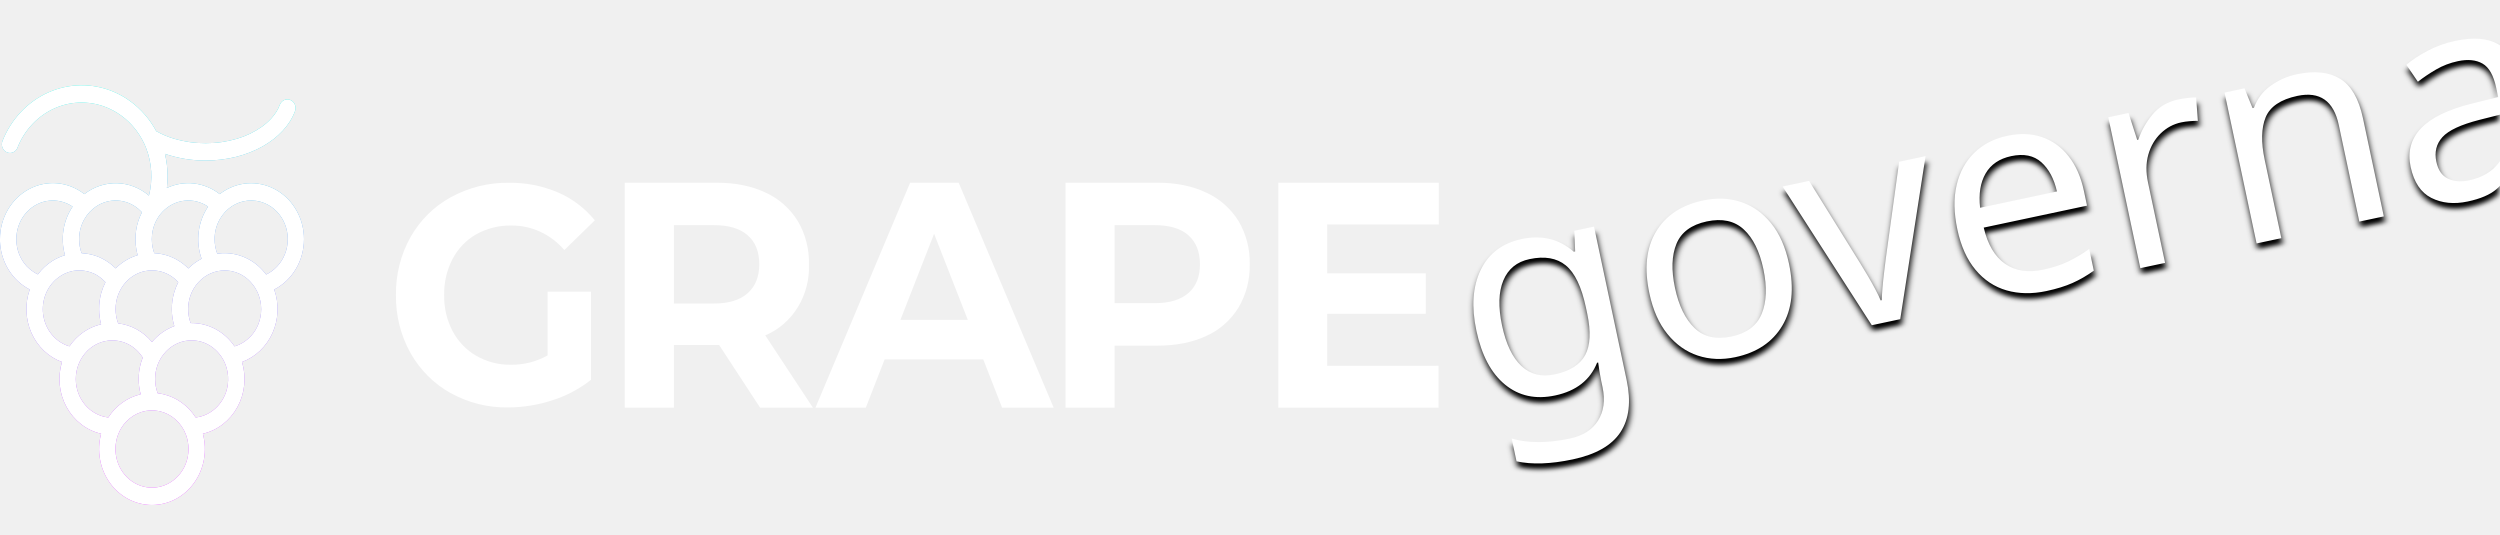
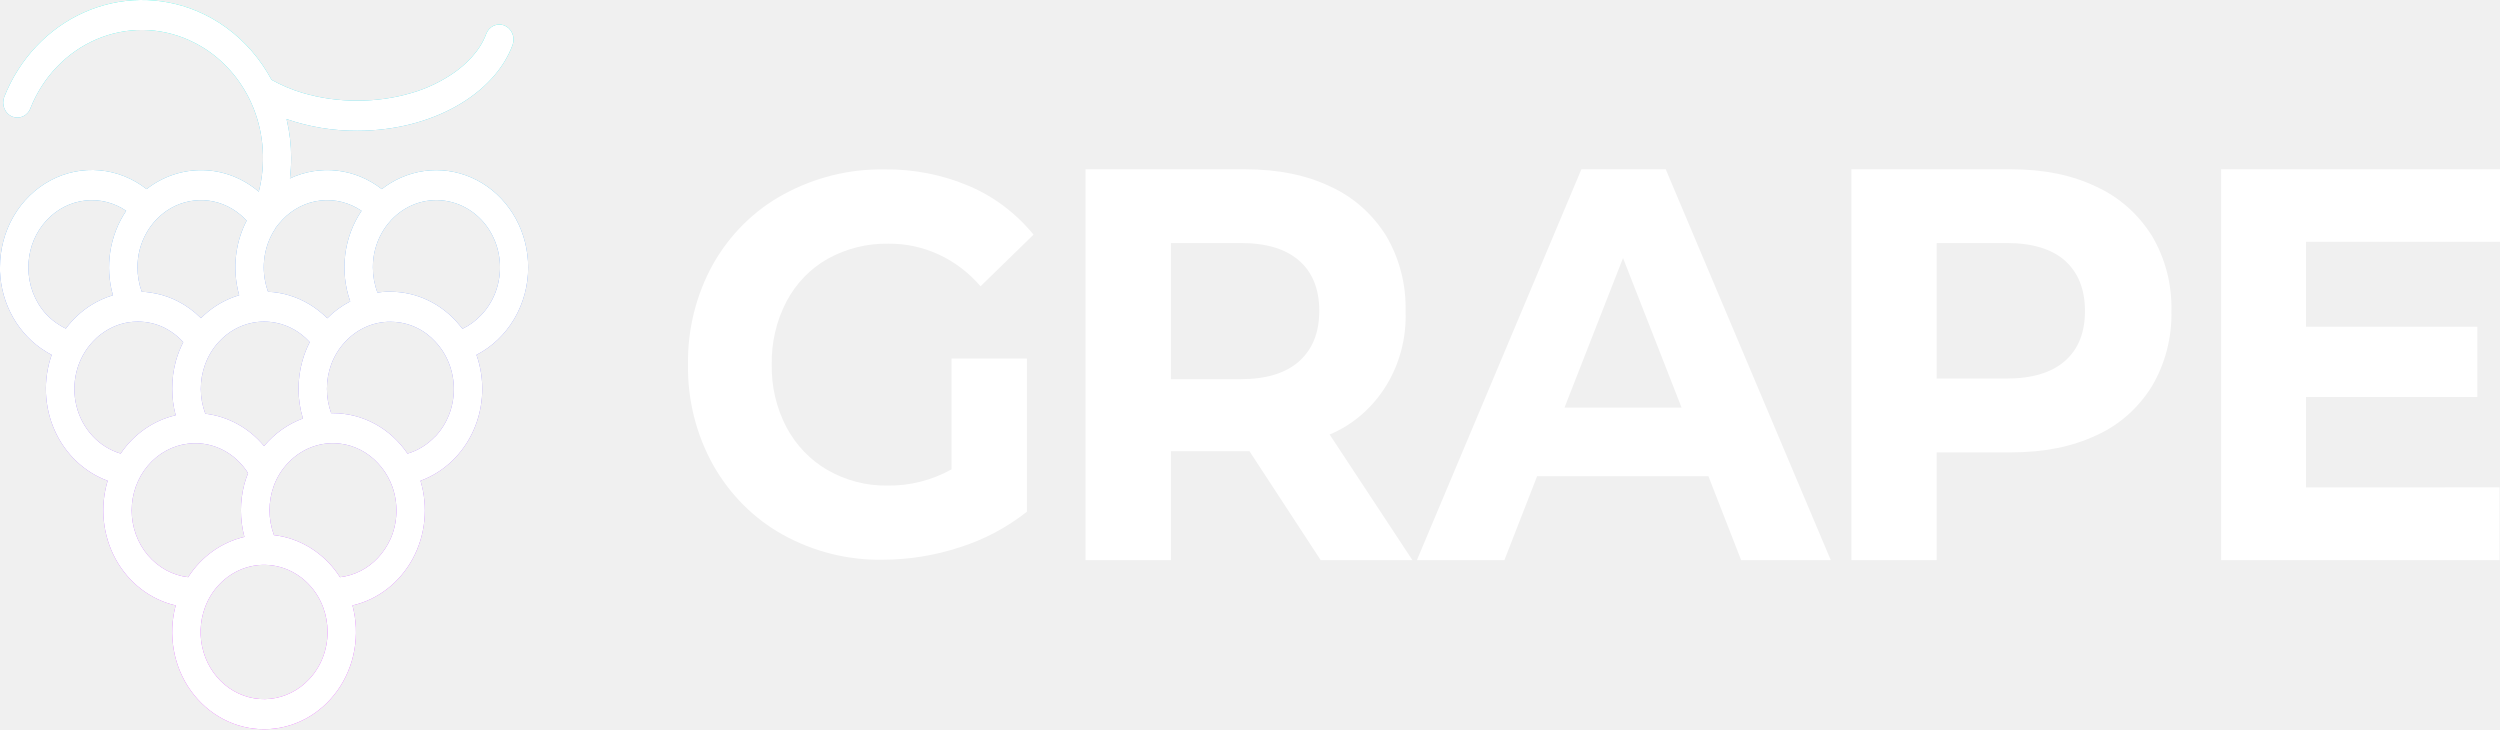
- <svg xmlns="http://www.w3.org/2000/svg" xmlns:xlink="http://www.w3.org/1999/xlink" width="868.763px" height="185.648px" viewBox="0 0 868.763 185.648" version="1.1">
+ <svg xmlns="http://www.w3.org/2000/svg" width="500px" height="145.846px" viewBox="0 0 500 145.846" version="1.1">
  <defs>
    <linearGradient x1="50%" y1="0.971%" x2="50%" y2="97.879%" id="linearGradient-1">
      <stop stop-color="#00F0DD" offset="0%" />
      <stop stop-color="#2EC4E4" offset="17%" />
      <stop stop-color="#787EF0" offset="47%" />
      <stop stop-color="#AE4BF8" offset="72%" />
      <stop stop-color="#CF2BFD" offset="90%" />
      <stop stop-color="#DC1FFF" offset="100%" />
    </linearGradient>
-     <text id="text-2" font-family="SignPainter-HouseScript, SignPainter" font-size="100" font-style="condensed" font-weight="normal" fill="#FFFFFF">
-       <tspan x="0.45" y="70">governance</tspan>
-     </text>
-     <filter x="-3.7%" y="-2.2%" width="105.7%" height="128.9%" filterUnits="objectBoundingBox" id="filter-3">
-       <feOffset dx="0" dy="2" in="SourceAlpha" result="shadowOffsetOuter1" />
-       <feGaussianBlur stdDeviation="1" in="shadowOffsetOuter1" result="shadowBlurOuter1" />
-       <feColorMatrix values="0 0 0 0 0   0 0 0 0 0   0 0 0 0 0  0 0 0 1 0" type="matrix" in="shadowBlurOuter1" />
-     </filter>
  </defs>
  <g id="Page-1" stroke="none" stroke-width="1" fill="none" fill-rule="evenodd">
-     <g id="Group" transform="translate(-0, 1.039558)">
-       <g id="grape_logo" transform="translate(0, 28.59703)" fill-rule="nonzero">
+     <g id="Group" transform="translate(-0, 0)" fill-rule="nonzero">
+       <g id="grape_logo">
        <path d="M105.632,53.476 C105.632,50.064 104.781,46.711 103.169,43.756 C101.557,40.8 99.238,38.346 96.446,36.639 C93.654,34.933 90.486,34.034 87.262,34.033 C84.038,34.032 80.87,34.929 78.077,36.634 C77.483,36.995 76.908,37.392 76.357,37.824 C73.746,35.782 70.669,34.509 67.442,34.135 C64.214,33.76 60.95,34.298 57.983,35.692 C58.148,34.335 58.231,32.969 58.233,31.6 C58.23,28.977 57.921,26.364 57.314,23.821 C61.873,25.388 66.639,26.176 71.433,26.155 C86.346,26.155 98.892,18.858 102.523,8.97 C102.656,8.597 102.718,8.2 102.705,7.802 C102.692,7.404 102.605,7.012 102.447,6.65 C102.29,6.288 102.066,5.963 101.789,5.693 C101.511,5.424 101.186,5.215 100.832,5.08 L100.832,5.08 C100.14,4.815 99.378,4.845 98.707,5.165 C98.036,5.484 97.509,6.068 97.238,6.792 C95.915,10.401 92.946,13.015 90.983,14.423 C88.342,16.278 85.44,17.678 82.384,18.57 C78.82,19.626 75.134,20.15 71.433,20.126 C67.734,20.15 64.05,19.626 60.489,18.57 C58.348,17.932 56.277,17.058 54.308,15.964 C52.076,11.814 48.988,8.251 45.275,5.539 C43.418,4.184 41.421,3.059 39.322,2.186 C32.058,-0.831 23.968,-0.721 16.779,2.491 C9.591,5.704 3.875,11.765 0.853,19.379 C0.708,19.754 0.636,20.155 0.642,20.56 C0.648,20.964 0.731,21.364 0.886,21.733 C1.041,22.103 1.265,22.436 1.545,22.712 C1.825,22.988 2.154,23.201 2.514,23.339 L2.514,23.339 C3.199,23.599 3.953,23.571 4.619,23.26 C5.286,22.949 5.813,22.378 6.093,21.666 L6.093,21.619 C7.331,18.523 9.133,15.714 11.397,13.355 C13.66,10.996 16.341,9.131 19.285,7.868 C22.23,6.606 25.38,5.969 28.557,5.995 C31.734,6.022 34.875,6.71 37.8,8.021 C38.751,8.447 39.677,8.936 40.571,9.483 C44.686,12.021 48.009,15.781 50.126,20.297 C50.332,20.74 50.523,21.184 50.706,21.643 C52.803,26.931 53.173,32.809 51.757,38.345 C48.597,35.646 44.682,34.131 40.622,34.037 C36.562,33.943 32.587,35.274 29.318,37.824 C26.582,35.677 23.336,34.377 19.942,34.069 C16.549,33.761 13.141,34.458 10.1,36.082 C7.058,37.706 4.504,40.192 2.72,43.264 C0.937,46.335 -0.005,49.871 2.08804229e-05,53.476 C2.08804229e-05,53.733 2.08804229e-05,53.998 2.08804229e-05,54.254 C0.126,57.535 1.034,60.729 2.641,63.538 C4.247,66.347 6.499,68.68 9.187,70.319 C9.562,70.544 9.922,70.762 10.341,70.972 C9.484,73.401 9.094,75.987 9.195,78.578 C9.295,81.169 9.885,83.712 10.928,86.058 C11.971,88.405 13.446,90.507 15.268,92.24 C17.09,93.974 19.22,95.305 21.535,96.154 C20.754,98.736 20.493,101.463 20.766,104.159 C21.04,106.855 21.843,109.46 23.124,111.808 C24.405,114.155 26.136,116.194 28.205,117.792 C30.274,119.39 32.636,120.513 35.14,121.087 C34.364,123.981 34.232,127.025 34.756,129.981 C35.279,132.936 36.443,135.724 38.156,138.123 C39.869,140.523 42.084,142.469 44.628,143.809 C47.172,145.149 49.974,145.846 52.816,145.846 C55.657,145.846 58.46,145.149 61.004,143.809 C63.547,142.469 65.763,140.523 67.475,138.123 C69.189,135.724 70.352,132.936 70.876,129.981 C71.399,127.025 71.268,123.981 70.492,121.087 C72.995,120.513 75.357,119.39 77.426,117.792 C79.496,116.194 81.226,114.155 82.508,111.808 C83.789,109.46 84.592,106.855 84.865,104.159 C85.139,101.463 84.877,98.736 84.097,96.154 C86.411,95.305 88.542,93.974 90.364,92.24 C92.185,90.507 93.661,88.405 94.704,86.058 C95.747,83.712 96.336,81.169 96.437,78.578 C96.538,75.987 96.148,73.401 95.29,70.972 C98.391,69.377 101.006,66.89 102.834,63.796 C104.663,60.702 105.632,57.126 105.632,53.476 L105.632,53.476 Z M56.307,44.141 L56.469,43.962 C58.52,41.794 61.21,40.434 64.092,40.107 C66.975,39.781 69.876,40.507 72.315,42.165 C70.564,44.757 69.442,47.766 69.047,50.925 C68.652,54.084 68.997,57.298 70.051,60.283 C68.362,61.151 66.81,62.29 65.45,63.659 C63.288,61.49 60.659,59.909 57.792,59.054 C56.428,58.649 55.025,58.414 53.609,58.354 C53.197,57.225 52.93,56.042 52.816,54.838 C52.727,53.932 52.727,53.02 52.816,52.115 C53.032,49.777 53.828,47.542 55.124,45.634 L55.124,45.634 L55.124,45.58 C55.485,45.074 55.881,44.595 56.307,44.149 L56.307,44.141 Z M60.577,83.699 C57.586,84.803 54.914,86.703 52.816,89.215 C49.796,85.581 45.601,83.272 41.056,82.742 C39.875,79.581 39.862,76.065 41.019,72.894 C41.621,71.244 42.525,69.737 43.68,68.459 L43.842,68.288 C45.616,66.381 47.893,65.085 50.376,64.57 C51.18,64.404 51.997,64.321 52.816,64.321 C53.637,64.321 54.457,64.405 55.263,64.57 C57.739,65.078 60.013,66.363 61.79,68.257 C61.849,68.311 61.9,68.374 61.951,68.428 C61.339,69.617 60.846,70.872 60.482,72.17 C59.417,75.931 59.453,79.945 60.584,83.684 L60.577,83.699 Z M29.282,46.591 C29.82,45.638 30.467,44.757 31.207,43.97 C31.852,43.296 32.559,42.691 33.317,42.165 C35.547,40.648 38.17,39.908 40.817,40.047 C43.465,40.187 46.006,41.199 48.082,42.943 C48.46,43.261 48.821,43.602 49.163,43.962 L49.325,44.141 C47.302,48.059 46.614,52.594 47.377,56.985 C47.497,57.68 47.651,58.368 47.84,59.046 C45.258,59.809 42.867,61.163 40.835,63.014 C40.615,63.216 40.402,63.426 40.189,63.636 L40.071,63.519 C38.735,62.203 37.222,61.104 35.581,60.26 C35.257,60.097 34.926,59.933 34.588,59.785 C33.159,59.169 31.663,58.746 30.134,58.525 C29.542,58.434 28.946,58.374 28.348,58.346 C27.783,56.79 27.494,55.136 27.496,53.468 C27.489,51.047 28.107,48.669 29.282,46.591 L29.282,46.591 Z M13.23,65.635 L13.164,65.721 C12.69,65.493 12.231,65.233 11.789,64.943 C10.921,64.402 10.117,63.755 9.393,63.014 L9.187,62.788 C6.919,60.284 5.659,56.945 5.674,53.476 C5.674,53.098 5.689,52.716 5.718,52.333 C5.957,49.281 7.182,46.41 9.187,44.203 L9.393,43.97 C11.444,41.801 14.133,40.44 17.016,40.111 C19.898,39.783 22.8,40.508 25.239,42.165 C23.609,44.579 22.522,47.356 22.062,50.284 C21.602,53.211 21.782,56.211 22.586,59.054 C21.018,59.52 19.515,60.206 18.117,61.092 C16.248,62.29 14.593,63.828 13.23,65.635 L13.23,65.635 Z M24.152,90.724 C22.015,90.094 20.073,88.882 18.517,87.209 C16.961,85.536 15.847,83.46 15.286,81.19 C14.724,78.919 14.735,76.532 15.317,74.267 C15.899,72.002 17.032,69.938 18.602,68.281 C18.845,68.024 19.095,67.783 19.337,67.549 C19.58,67.316 19.969,67.005 20.3,66.771 C21.74,65.685 23.381,64.935 25.114,64.57 L25.636,64.468 C26.272,64.372 26.913,64.323 27.554,64.321 C29.359,64.315 31.143,64.718 32.788,65.503 C33.294,65.756 33.785,66.042 34.258,66.359 C35.069,66.902 35.821,67.539 36.499,68.257 L36.654,68.428 C36.044,69.619 35.551,70.873 35.184,72.17 C34.684,73.985 34.437,75.866 34.449,77.756 C34.444,79.547 34.677,81.331 35.14,83.053 C30.7,84.081 26.777,86.814 24.129,90.724 L24.152,90.724 Z M37.631,115.44 C34.526,115.075 31.656,113.512 29.572,111.048 C27.488,108.584 26.336,105.393 26.336,102.086 C26.336,98.779 27.488,95.588 29.572,93.124 C31.656,90.66 34.526,89.097 37.631,88.733 C39.253,88.537 40.896,88.677 42.467,89.145 L42.467,89.145 C44.567,89.759 46.479,90.942 48.016,92.576 C48.613,93.206 49.149,93.897 49.618,94.637 C49.335,95.335 49.09,96.049 48.884,96.776 C47.962,100.244 47.962,103.913 48.884,107.38 C44.298,108.446 40.271,111.33 37.631,115.44 L37.631,115.44 Z M61.79,135.892 C59.724,138.08 57.009,139.447 54.101,139.761 C51.194,140.076 48.273,139.319 45.832,137.618 C43.391,135.918 41.579,133.377 40.702,130.427 C39.825,127.476 39.938,124.295 41.019,121.422 C41.655,119.723 42.615,118.181 43.842,116.894 C45.33,115.324 47.164,114.169 49.177,113.532 C51.191,112.895 53.322,112.797 55.381,113.245 C57.439,113.694 59.36,114.676 60.973,116.102 C62.585,117.53 63.838,119.357 64.619,121.422 C65.209,123.005 65.511,124.691 65.509,126.393 C65.515,128.158 65.189,129.907 64.55,131.538 C63.912,133.168 62.974,134.648 61.79,135.892 L61.79,135.892 Z M78.077,107.831 C77.449,109.225 76.601,110.495 75.571,111.589 C73.538,113.75 70.866,115.11 68,115.44 C65.357,111.315 61.319,108.421 56.718,107.357 C56.083,107.208 55.44,107.099 54.793,107.03 C53.607,103.832 53.607,100.278 54.793,97.08 C55.118,96.214 55.53,95.388 56.02,94.614 C56.488,93.882 57.023,93.199 57.615,92.576 C59.154,90.942 61.065,89.758 63.164,89.137 L63.164,89.137 C64.736,88.669 66.379,88.529 68,88.725 C70.871,89.061 73.545,90.435 75.571,92.615 C76.604,93.706 77.451,94.977 78.077,96.372 C78.209,96.66 78.327,96.956 78.437,97.251 C79.056,98.954 79.344,100.772 79.282,102.595 C79.22,104.419 78.81,106.211 78.077,107.862 L78.077,107.831 Z M87.051,87.278 C85.515,88.917 83.603,90.105 81.502,90.724 C79.805,88.218 77.567,86.177 74.975,84.771 C72.382,83.365 69.51,82.635 66.597,82.641 L66.236,82.641 C65.096,79.504 65.096,76.031 66.236,72.894 C66.849,71.239 67.768,69.731 68.941,68.459 L69.103,68.288 C70.277,67.034 71.675,66.04 73.216,65.364 C74.757,64.688 76.409,64.344 78.077,64.352 C78.719,64.354 79.36,64.403 79.996,64.5 L79.996,64.5 L80.517,64.601 C82.251,64.951 83.895,65.688 85.339,66.764 L85.339,66.764 C85.954,67.225 86.527,67.746 87.051,68.319 C88.23,69.566 89.166,71.047 89.804,72.677 C90.442,74.307 90.771,76.054 90.771,77.818 C90.771,79.582 90.442,81.329 89.804,82.959 C89.166,84.589 88.23,86.07 87.051,87.317 L87.051,87.278 Z M96.239,63.014 C95.159,64.165 93.888,65.096 92.49,65.76 C92.284,65.488 92.071,65.215 91.858,64.982 C90.143,62.897 88.025,61.226 85.648,60.082 C83.271,58.937 80.689,58.345 78.077,58.346 C77.813,58.346 77.548,58.346 77.283,58.346 C76.683,58.371 76.085,58.428 75.49,58.517 C74.88,56.913 74.568,55.198 74.571,53.468 C74.564,51.044 75.181,48.664 76.357,46.584 C76.842,45.721 77.419,44.919 78.077,44.196 L78.283,43.962 C78.927,43.288 79.634,42.683 80.392,42.157 C82.081,41.013 84,40.307 85.994,40.094 C87.989,39.882 90.003,40.171 91.873,40.936 C93.525,41.613 95.027,42.646 96.283,43.97 C97.462,45.217 98.398,46.699 99.036,48.329 C99.674,49.96 100.003,51.707 100.003,53.472 C100.003,55.237 99.674,56.985 99.036,58.615 C98.398,60.246 97.462,61.727 96.283,62.975 L96.239,63.014 Z" id="Shape" fill="url(#linearGradient-1)" />
        <path d="M105.632,53.476 C105.632,50.064 104.781,46.711 103.169,43.756 C101.557,40.8 99.238,38.346 96.446,36.639 C93.654,34.933 90.486,34.034 87.262,34.033 C84.038,34.032 80.87,34.929 78.077,36.634 C77.483,36.995 76.908,37.392 76.357,37.824 C73.746,35.782 70.669,34.509 67.442,34.135 C64.214,33.76 60.95,34.298 57.983,35.692 C58.148,34.335 58.231,32.969 58.233,31.6 C58.23,28.977 57.921,26.364 57.314,23.821 C61.873,25.388 66.639,26.176 71.433,26.155 C86.346,26.155 98.892,18.858 102.523,8.97 C102.656,8.597 102.718,8.2 102.705,7.802 C102.692,7.404 102.605,7.012 102.447,6.65 C102.29,6.288 102.066,5.963 101.789,5.693 C101.511,5.424 101.186,5.215 100.832,5.08 L100.832,5.08 C100.14,4.815 99.378,4.845 98.707,5.165 C98.036,5.484 97.509,6.068 97.238,6.792 C95.915,10.401 92.946,13.015 90.983,14.423 C88.342,16.278 85.44,17.678 82.384,18.57 C78.82,19.626 75.134,20.15 71.433,20.126 C67.734,20.15 64.05,19.626 60.489,18.57 C58.348,17.932 56.277,17.058 54.308,15.964 C52.076,11.814 48.988,8.251 45.275,5.539 C43.418,4.184 41.421,3.059 39.322,2.186 C32.058,-0.831 23.968,-0.721 16.779,2.491 C9.591,5.704 3.875,11.765 0.853,19.379 C0.708,19.754 0.636,20.155 0.642,20.56 C0.648,20.964 0.731,21.364 0.886,21.733 C1.041,22.103 1.265,22.436 1.545,22.712 C1.825,22.988 2.154,23.201 2.514,23.339 L2.514,23.339 C3.199,23.599 3.953,23.571 4.619,23.26 C5.286,22.949 5.813,22.378 6.093,21.666 L6.093,21.619 C7.331,18.523 9.133,15.714 11.397,13.355 C13.66,10.996 16.341,9.131 19.285,7.868 C22.23,6.606 25.38,5.969 28.557,5.995 C31.734,6.022 34.875,6.71 37.8,8.021 C38.751,8.447 39.677,8.936 40.571,9.483 C44.686,12.021 48.009,15.781 50.126,20.297 C50.332,20.74 50.523,21.184 50.706,21.643 C52.803,26.931 53.173,32.809 51.757,38.345 C48.597,35.646 44.682,34.131 40.622,34.037 C36.562,33.943 32.587,35.274 29.318,37.824 C26.582,35.677 23.336,34.377 19.942,34.069 C16.549,33.761 13.141,34.458 10.1,36.082 C7.058,37.706 4.504,40.192 2.72,43.264 C0.937,46.335 -0.005,49.871 2.08804229e-05,53.476 C2.08804229e-05,53.733 2.08804229e-05,53.998 2.08804229e-05,54.254 C0.126,57.535 1.034,60.729 2.641,63.538 C4.247,66.347 6.499,68.68 9.187,70.319 C9.562,70.544 9.922,70.762 10.341,70.972 C9.484,73.401 9.094,75.987 9.195,78.578 C9.295,81.169 9.885,83.712 10.928,86.058 C11.971,88.405 13.446,90.507 15.268,92.24 C17.09,93.974 19.22,95.305 21.535,96.154 C20.754,98.736 20.493,101.463 20.766,104.159 C21.04,106.855 21.843,109.46 23.124,111.808 C24.405,114.155 26.136,116.194 28.205,117.792 C30.274,119.39 32.636,120.513 35.14,121.087 C34.364,123.981 34.232,127.025 34.756,129.981 C35.279,132.936 36.443,135.724 38.156,138.123 C39.869,140.523 42.084,142.469 44.628,143.809 C47.172,145.149 49.974,145.846 52.816,145.846 C55.657,145.846 58.46,145.149 61.004,143.809 C63.547,142.469 65.763,140.523 67.475,138.123 C69.189,135.724 70.352,132.936 70.876,129.981 C71.399,127.025 71.268,123.981 70.492,121.087 C72.995,120.513 75.357,119.39 77.426,117.792 C79.496,116.194 81.226,114.155 82.508,111.808 C83.789,109.46 84.592,106.855 84.865,104.159 C85.139,101.463 84.877,98.736 84.097,96.154 C86.411,95.305 88.542,93.974 90.364,92.24 C92.185,90.507 93.661,88.405 94.704,86.058 C95.747,83.712 96.336,81.169 96.437,78.578 C96.538,75.987 96.148,73.401 95.29,70.972 C98.391,69.377 101.006,66.89 102.834,63.796 C104.663,60.702 105.632,57.126 105.632,53.476 L105.632,53.476 Z M56.307,44.141 L56.469,43.962 C58.52,41.794 61.21,40.434 64.092,40.107 C66.975,39.781 69.876,40.507 72.315,42.165 C70.564,44.757 69.442,47.766 69.047,50.925 C68.652,54.084 68.997,57.298 70.051,60.283 C68.362,61.151 66.81,62.29 65.45,63.659 C63.288,61.49 60.659,59.909 57.792,59.054 C56.428,58.649 55.025,58.414 53.609,58.354 C53.197,57.225 52.93,56.042 52.816,54.838 C52.727,53.932 52.727,53.02 52.816,52.115 C53.032,49.777 53.828,47.542 55.124,45.634 L55.124,45.634 L55.124,45.58 C55.485,45.074 55.881,44.595 56.307,44.149 L56.307,44.141 Z M60.577,83.699 C57.586,84.803 54.914,86.703 52.816,89.215 C49.796,85.581 45.601,83.272 41.056,82.742 C39.875,79.581 39.862,76.065 41.019,72.894 C41.621,71.244 42.525,69.737 43.68,68.459 L43.842,68.288 C45.616,66.381 47.893,65.085 50.376,64.57 C51.18,64.404 51.997,64.321 52.816,64.321 C53.637,64.321 54.457,64.405 55.263,64.57 C57.739,65.078 60.013,66.363 61.79,68.257 C61.849,68.311 61.9,68.374 61.951,68.428 C61.339,69.617 60.846,70.872 60.482,72.17 C59.417,75.931 59.453,79.945 60.584,83.684 L60.577,83.699 Z M29.282,46.591 C29.82,45.638 30.467,44.757 31.207,43.97 C31.852,43.296 32.559,42.691 33.317,42.165 C35.547,40.648 38.17,39.908 40.817,40.047 C43.465,40.187 46.006,41.199 48.082,42.943 C48.46,43.261 48.821,43.602 49.163,43.962 L49.325,44.141 C47.302,48.059 46.614,52.594 47.377,56.985 C47.497,57.68 47.651,58.368 47.84,59.046 C45.258,59.809 42.867,61.163 40.835,63.014 C40.615,63.216 40.402,63.426 40.189,63.636 L40.071,63.519 C38.735,62.203 37.222,61.104 35.581,60.26 C35.257,60.097 34.926,59.933 34.588,59.785 C33.159,59.169 31.663,58.746 30.134,58.525 C29.542,58.434 28.946,58.374 28.348,58.346 C27.783,56.79 27.494,55.136 27.496,53.468 C27.489,51.047 28.107,48.669 29.282,46.591 L29.282,46.591 Z M13.23,65.635 L13.164,65.721 C12.69,65.493 12.231,65.233 11.789,64.943 C10.921,64.402 10.117,63.755 9.393,63.014 L9.187,62.788 C6.919,60.284 5.659,56.945 5.674,53.476 C5.674,53.098 5.689,52.716 5.718,52.333 C5.957,49.281 7.182,46.41 9.187,44.203 L9.393,43.97 C11.444,41.801 14.133,40.44 17.016,40.111 C19.898,39.783 22.8,40.508 25.239,42.165 C23.609,44.579 22.522,47.356 22.062,50.284 C21.602,53.211 21.782,56.211 22.586,59.054 C21.018,59.52 19.515,60.206 18.117,61.092 C16.248,62.29 14.593,63.828 13.23,65.635 L13.23,65.635 Z M24.152,90.724 C22.015,90.094 20.073,88.882 18.517,87.209 C16.961,85.536 15.847,83.46 15.286,81.19 C14.724,78.919 14.735,76.532 15.317,74.267 C15.899,72.002 17.032,69.938 18.602,68.281 C18.845,68.024 19.095,67.783 19.337,67.549 C19.58,67.316 19.969,67.005 20.3,66.771 C21.74,65.685 23.381,64.935 25.114,64.57 L25.636,64.468 C26.272,64.372 26.913,64.323 27.554,64.321 C29.359,64.315 31.143,64.718 32.788,65.503 C33.294,65.756 33.785,66.042 34.258,66.359 C35.069,66.902 35.821,67.539 36.499,68.257 L36.654,68.428 C36.044,69.619 35.551,70.873 35.184,72.17 C34.684,73.985 34.437,75.866 34.449,77.756 C34.444,79.547 34.677,81.331 35.14,83.053 C30.7,84.081 26.777,86.814 24.129,90.724 L24.152,90.724 Z M37.631,115.44 C34.526,115.075 31.656,113.512 29.572,111.048 C27.488,108.584 26.336,105.393 26.336,102.086 C26.336,98.779 27.488,95.588 29.572,93.124 C31.656,90.66 34.526,89.097 37.631,88.733 C39.253,88.537 40.896,88.677 42.467,89.145 L42.467,89.145 C44.567,89.759 46.479,90.942 48.016,92.576 C48.613,93.206 49.149,93.897 49.618,94.637 C49.335,95.335 49.09,96.049 48.884,96.776 C47.962,100.244 47.962,103.913 48.884,107.38 C44.298,108.446 40.271,111.33 37.631,115.44 L37.631,115.44 Z M61.79,135.892 C59.724,138.08 57.009,139.447 54.101,139.761 C51.194,140.076 48.273,139.319 45.832,137.618 C43.391,135.918 41.579,133.377 40.702,130.427 C39.825,127.476 39.938,124.295 41.019,121.422 C41.655,119.723 42.615,118.181 43.842,116.894 C45.33,115.324 47.164,114.169 49.177,113.532 C51.191,112.895 53.322,112.797 55.381,113.245 C57.439,113.694 59.36,114.676 60.973,116.102 C62.585,117.53 63.838,119.357 64.619,121.422 C65.209,123.005 65.511,124.691 65.509,126.393 C65.515,128.158 65.189,129.907 64.55,131.538 C63.912,133.168 62.974,134.648 61.79,135.892 L61.79,135.892 Z M78.077,107.831 C77.449,109.225 76.601,110.495 75.571,111.589 C73.538,113.75 70.866,115.11 68,115.44 C65.357,111.315 61.319,108.421 56.718,107.357 C56.083,107.208 55.44,107.099 54.793,107.03 C53.607,103.832 53.607,100.278 54.793,97.08 C55.118,96.214 55.53,95.388 56.02,94.614 C56.488,93.882 57.023,93.199 57.615,92.576 C59.154,90.942 61.065,89.758 63.164,89.137 L63.164,89.137 C64.736,88.669 66.379,88.529 68,88.725 C70.871,89.061 73.545,90.435 75.571,92.615 C76.604,93.706 77.451,94.977 78.077,96.372 C78.209,96.66 78.327,96.956 78.437,97.251 C79.056,98.954 79.344,100.772 79.282,102.595 C79.22,104.419 78.81,106.211 78.077,107.862 L78.077,107.831 Z M87.051,87.278 C85.515,88.917 83.603,90.105 81.502,90.724 C79.805,88.218 77.567,86.177 74.975,84.771 C72.382,83.365 69.51,82.635 66.597,82.641 L66.236,82.641 C65.096,79.504 65.096,76.031 66.236,72.894 C66.849,71.239 67.768,69.731 68.941,68.459 L69.103,68.288 C70.277,67.034 71.675,66.04 73.216,65.364 C74.757,64.688 76.409,64.344 78.077,64.352 C78.719,64.354 79.36,64.403 79.996,64.5 L79.996,64.5 L80.517,64.601 C82.251,64.951 83.895,65.688 85.339,66.764 L85.339,66.764 C85.954,67.225 86.527,67.746 87.051,68.319 C88.23,69.566 89.166,71.047 89.804,72.677 C90.442,74.307 90.771,76.054 90.771,77.818 C90.771,79.582 90.442,81.329 89.804,82.959 C89.166,84.589 88.23,86.07 87.051,87.317 L87.051,87.278 Z M96.239,63.014 C95.159,64.165 93.888,65.096 92.49,65.76 C92.284,65.488 92.071,65.215 91.858,64.982 C90.143,62.897 88.025,61.226 85.648,60.082 C83.271,58.937 80.689,58.345 78.077,58.346 C77.813,58.346 77.548,58.346 77.283,58.346 C76.683,58.371 76.085,58.428 75.49,58.517 C74.88,56.913 74.568,55.198 74.571,53.468 C74.564,51.044 75.181,48.664 76.357,46.584 C76.842,45.721 77.419,44.919 78.077,44.196 L78.283,43.962 C78.927,43.288 79.634,42.683 80.392,42.157 C82.081,41.013 84,40.307 85.994,40.094 C87.989,39.882 90.003,40.171 91.873,40.936 C93.525,41.613 95.027,42.646 96.283,43.97 C97.462,45.217 98.398,46.699 99.036,48.329 C99.674,49.96 100.003,51.707 100.003,53.472 C100.003,55.237 99.674,56.985 99.036,58.615 C98.398,60.246 97.462,61.727 96.283,62.975 L96.239,63.014 Z" id="Shape" fill="#FFFFFF" />
        <path d="M190.302,71.712 L205.383,71.712 L205.383,102.347 C201.327,105.533 196.775,107.942 191.933,109.466 C186.949,111.1 181.761,111.936 176.543,111.947 C169.588,112.067 162.715,110.342 156.551,106.93 C150.79,103.736 145.975,98.92 142.638,93.012 C139.239,86.929 137.494,79.969 137.596,72.902 C137.495,65.833 139.24,58.871 142.638,52.785 C146.004,46.861 150.866,42.052 156.676,38.898 C162.907,35.489 169.838,33.765 176.851,33.881 C182.676,33.795 188.459,34.932 193.866,37.226 C198.811,39.338 203.212,42.663 206.706,46.927 L196.108,57.258 C193.779,54.538 190.93,52.372 187.751,50.903 C184.573,49.435 181.135,48.697 177.667,48.739 C173.45,48.656 169.281,49.694 165.54,51.758 C162.069,53.711 159.203,56.682 157.286,60.315 C155.276,64.175 154.261,68.527 154.347,72.933 C154.269,77.304 155.284,81.619 157.286,85.443 C159.209,89.052 162.051,92.017 165.489,94 C169.16,96.111 173.284,97.183 177.461,97.112 C181.93,97.187 186.345,96.074 190.302,93.876 L190.302,71.712 Z" id="Path" fill="#FFFFFF" />
        <path d="M264.137,112.025 L249.893,90.242 L234.186,90.242 L234.186,112.025 L217.106,112.025 L217.106,33.857 L249.055,33.857 C255.596,33.857 261.273,35.011 266.084,37.319 C270.618,39.373 274.486,42.786 277.212,47.136 C279.891,51.653 281.249,56.906 281.115,62.236 C281.311,67.507 279.956,72.712 277.235,77.131 C274.515,81.551 270.565,84.966 265.93,86.905 L282.482,112.025 L264.137,112.025 Z M259.815,52.123 C257.14,49.774 253.237,48.602 248.107,48.607 L234.186,48.607 L234.186,75.835 L248.107,75.835 C253.237,75.835 257.14,74.645 259.815,72.264 C262.491,69.884 263.838,66.541 263.858,62.236 C263.858,57.828 262.51,54.457 259.815,52.123 Z" id="Shape" fill="#FFFFFF" />
        <path d="M341.685,95.245 L307.421,95.245 L300.88,112.025 L283.38,112.025 L316.277,33.857 L333.145,33.857 L366.153,112.025 L348.226,112.025 L341.685,95.245 Z M336.313,81.514 L324.605,51.602 L312.904,81.514 L336.313,81.514 Z" id="Shape" fill="#FFFFFF" />
        <path d="M419.257,37.342 C423.788,39.397 427.656,42.809 430.382,47.16 C433.059,51.669 434.417,56.914 434.285,62.236 C434.399,67.538 433.042,72.757 430.382,77.251 C427.677,81.619 423.802,85.037 419.257,87.068 C414.444,89.34 408.767,90.476 402.226,90.476 L387.337,90.476 L387.337,112.025 L370.278,112.025 L370.278,33.857 L402.226,33.857 C408.767,33.857 414.444,35.019 419.257,37.342 Z M412.986,72.194 C415.656,69.855 416.993,66.526 416.993,62.206 C416.993,57.885 415.656,54.525 412.986,52.123 C410.313,49.774 406.41,48.602 401.278,48.607 L387.337,48.607 L387.337,75.71 L401.299,75.71 C406.417,75.71 410.313,74.539 412.986,72.194 Z" id="Shape" fill="#FFFFFF" />
        <polygon id="Path" fill="#FFFFFF" points="499.906 97.469 499.906 112.025 444.222 112.025 444.222 33.857 500 33.857 500 48.366 461.201 48.366 461.201 65.348 495.465 65.348 495.465 79.406 461.201 79.406 461.201 97.485" />
      </g>
-       <g id="Governance-3" transform="translate(678.7663, 80.40119) rotate(-12) translate(-678.7663, -80.40119) translate(503.7663, 35.40119)" fill="#FFFFFF" fill-opacity="1">
-         <g id="Governance" transform="translate(-0, 0)">
-           <use filter="url(#filter-3)" xlink:href="#text-2" />
-           <use xlink:href="#text-2" />
-         </g>
-       </g>
    </g>
  </g>
</svg>
